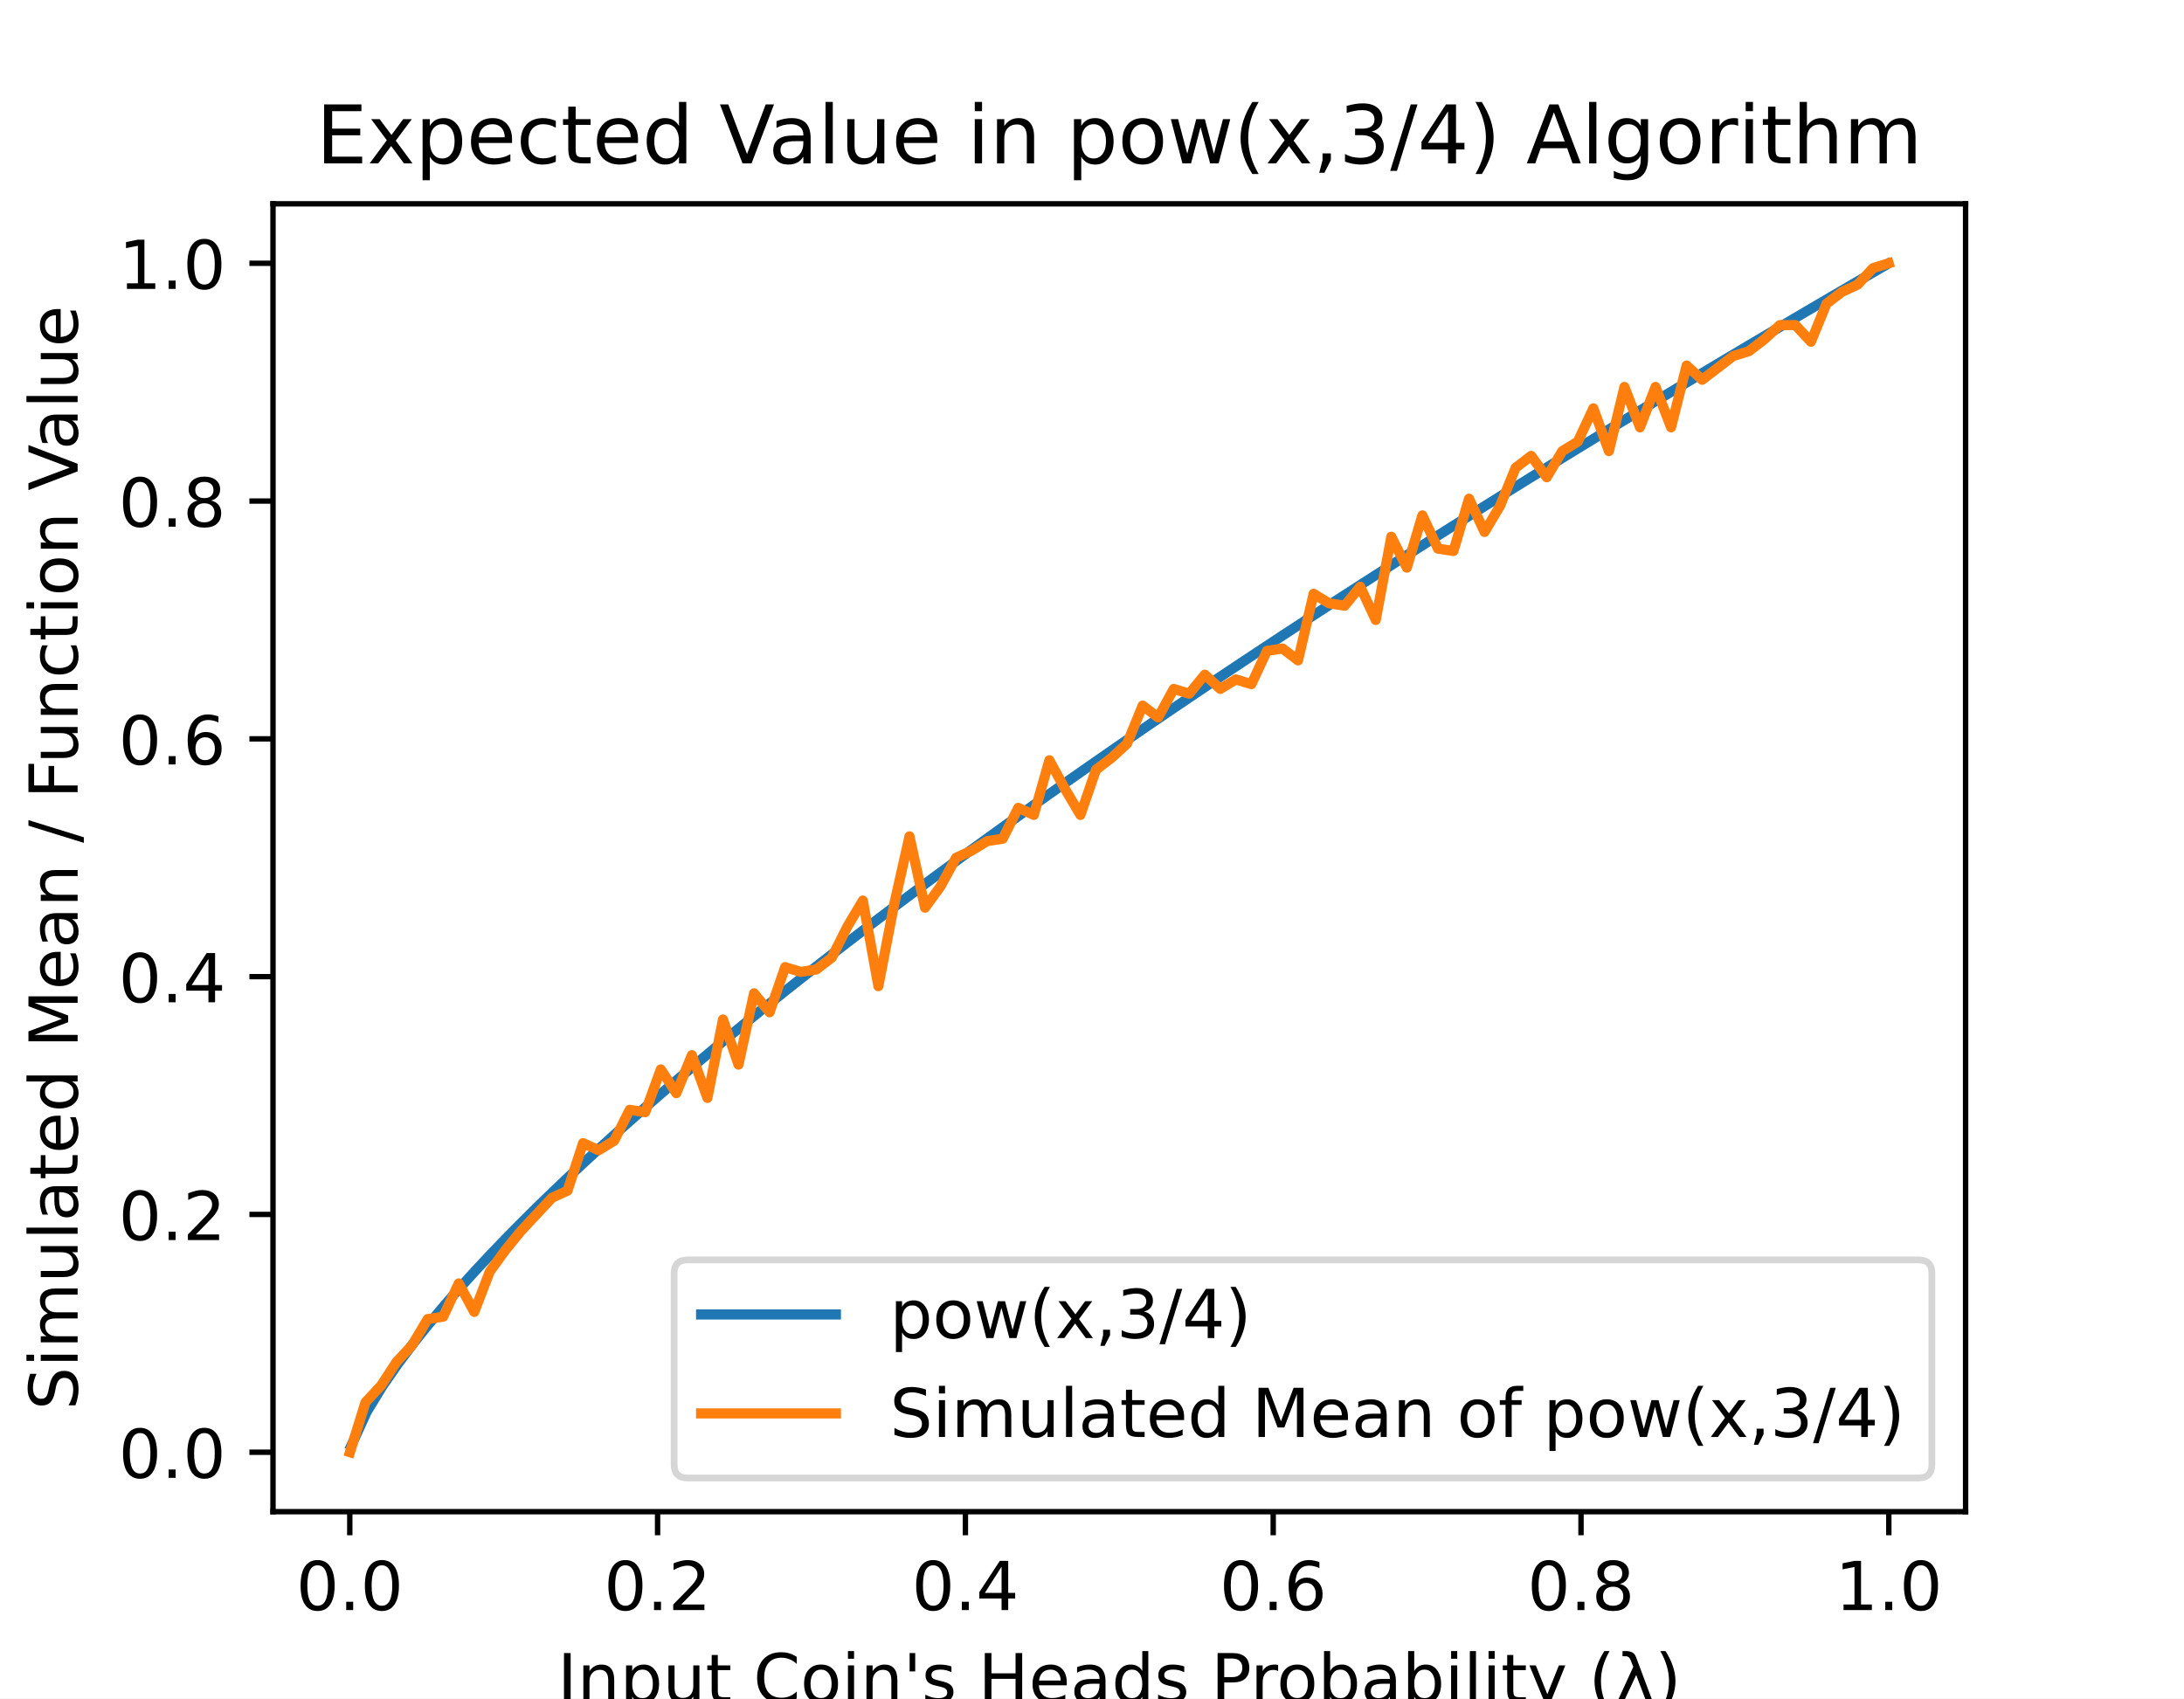
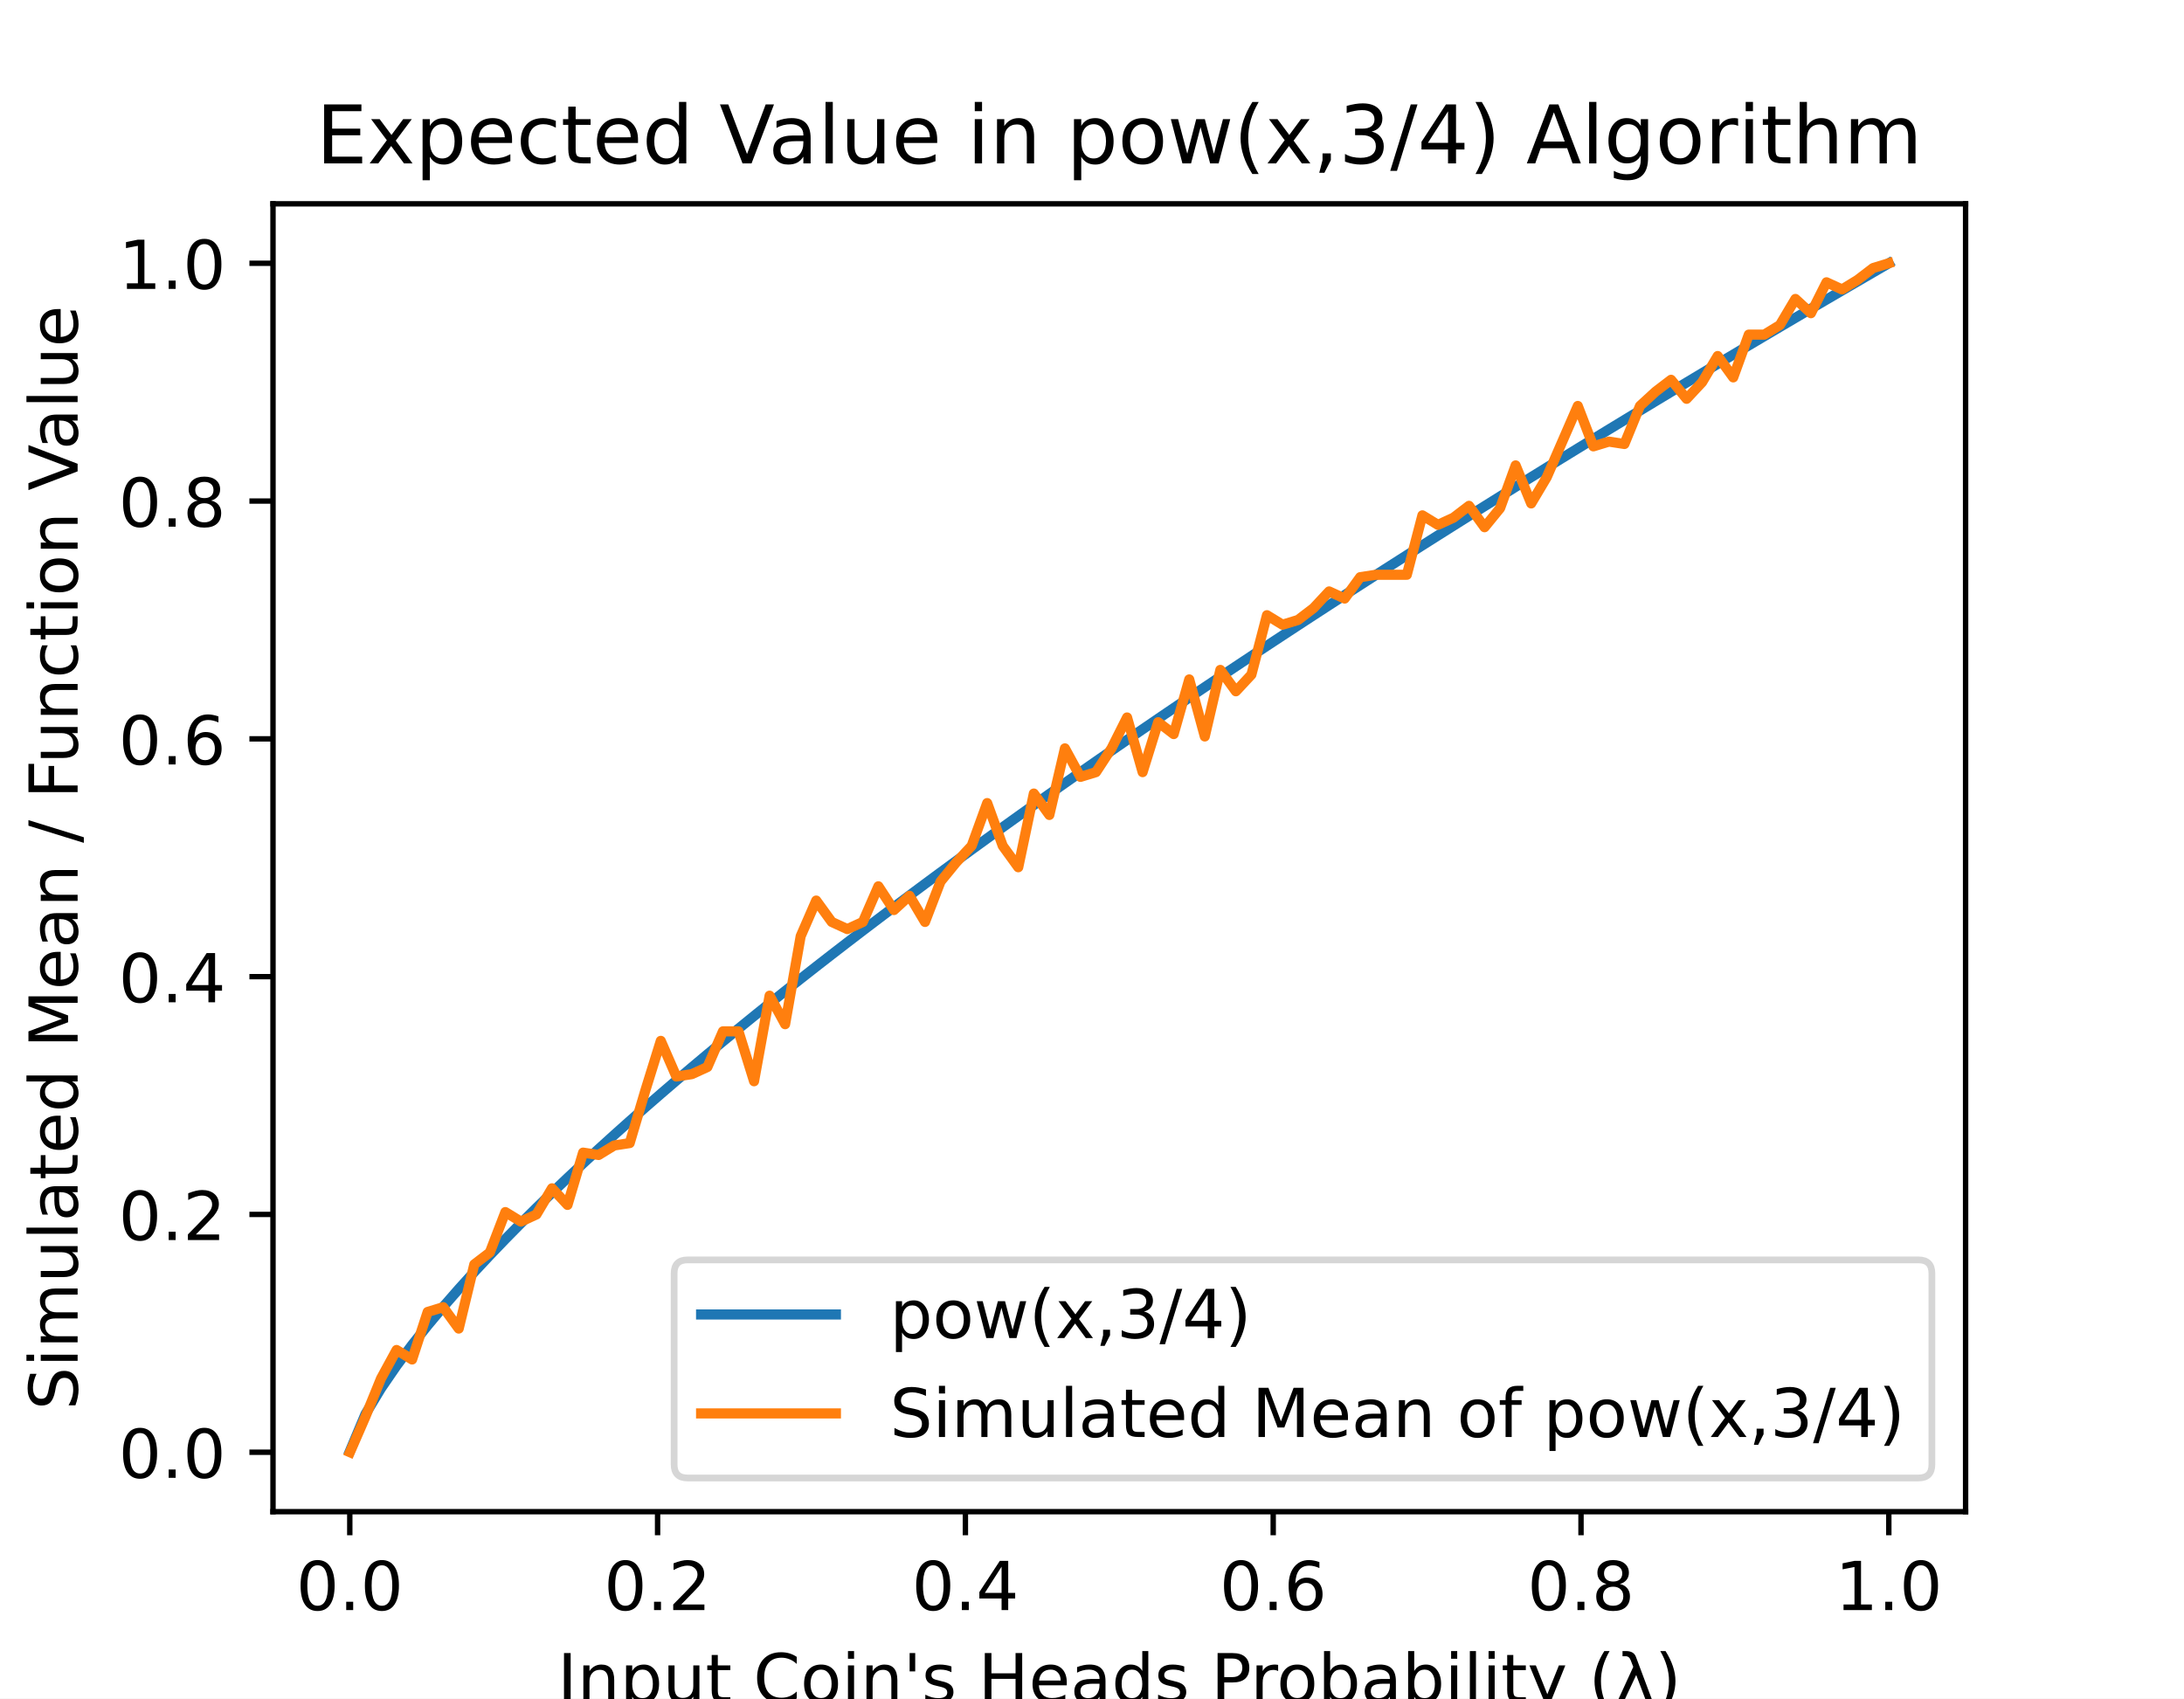
<svg xmlns="http://www.w3.org/2000/svg" xmlns:xlink="http://www.w3.org/1999/xlink" height="252pt" version="1.1" viewBox="0 0 324 252" width="324pt">
  <defs>
    <style type="text/css">
*{stroke-linecap:butt;stroke-linejoin:round;}
  </style>
  </defs>
  <g id="figure_1">
    <g id="patch_1">
      <path d="M 0 252  L 324 252  L 324 0  L 0 0  z " style="fill:#ffffff;" />
    </g>
    <g id="axes_1">
      <g id="patch_2">
        <path d="M 40.5 224.28  L 291.6 224.28  L 291.6 30.24  L 40.5 30.24  z " style="fill:#ffffff;" />
      </g>
      <g id="matplotlib.axis_1">
        <g id="xtick_1">
          <g id="line2d_1">
            <defs>
-               <path d="M 0 0  L 0 3.5  " id="ma2fec115dd" style="stroke:#000000;stroke-width:0.8;" />
+               <path d="M 0 0  L 0 3.5  " id="mbfbdaf0469" style="stroke:#000000;stroke-width:0.8;" />
            </defs>
            <g>
-               <use style="stroke:#000000;stroke-width:0.8;" x="51.891" xlink:href="#ma2fec115dd" y="224.28" />
+               <use style="stroke:#000000;stroke-width:0.8;" x="51.891" xlink:href="#mbfbdaf0469" y="224.28" />
            </g>
          </g>
          <g id="text_1">
            <text style="font-family:DejaVu Sans;font-size:10px;font-style:normal;font-weight:normal;text-anchor:middle;" transform="rotate(-0, 51.89081, 238.8784)" x="51.891" y="238.878">0.0</text>
          </g>
        </g>
        <g id="xtick_2">
          <g id="line2d_2">
            <g>
-               <use style="stroke:#000000;stroke-width:0.8;" x="97.554" xlink:href="#ma2fec115dd" y="224.28" />
+               <use style="stroke:#000000;stroke-width:0.8;" x="97.554" xlink:href="#mbfbdaf0469" y="224.28" />
            </g>
          </g>
          <g id="text_2">
            <text style="font-family:DejaVu Sans;font-size:10px;font-style:normal;font-weight:normal;text-anchor:middle;" transform="rotate(-0, 97.55448, 238.8784)" x="97.554" y="238.878">0.2</text>
          </g>
        </g>
        <g id="xtick_3">
          <g id="line2d_3">
            <g>
-               <use style="stroke:#000000;stroke-width:0.8;" x="143.218" xlink:href="#ma2fec115dd" y="224.28" />
+               <use style="stroke:#000000;stroke-width:0.8;" x="143.218" xlink:href="#mbfbdaf0469" y="224.28" />
            </g>
          </g>
          <g id="text_3">
            <text style="font-family:DejaVu Sans;font-size:10px;font-style:normal;font-weight:normal;text-anchor:middle;" transform="rotate(-0, 143.2182, 238.8784)" x="143.218" y="238.878">0.4</text>
          </g>
        </g>
        <g id="xtick_4">
          <g id="line2d_4">
            <g>
-               <use style="stroke:#000000;stroke-width:0.8;" x="188.882" xlink:href="#ma2fec115dd" y="224.28" />
+               <use style="stroke:#000000;stroke-width:0.8;" x="188.882" xlink:href="#mbfbdaf0469" y="224.28" />
            </g>
          </g>
          <g id="text_4">
            <text style="font-family:DejaVu Sans;font-size:10px;font-style:normal;font-weight:normal;text-anchor:middle;" transform="rotate(-0, 188.8818, 238.8784)" x="188.882" y="238.878">0.6</text>
          </g>
        </g>
        <g id="xtick_5">
          <g id="line2d_5">
            <g>
-               <use style="stroke:#000000;stroke-width:0.8;" x="234.546" xlink:href="#ma2fec115dd" y="224.28" />
+               <use style="stroke:#000000;stroke-width:0.8;" x="234.546" xlink:href="#mbfbdaf0469" y="224.28" />
            </g>
          </g>
          <g id="text_5">
            <text style="font-family:DejaVu Sans;font-size:10px;font-style:normal;font-weight:normal;text-anchor:middle;" transform="rotate(-0, 234.5455, 238.8784)" x="234.546" y="238.878">0.8</text>
          </g>
        </g>
        <g id="xtick_6">
          <g id="line2d_6">
            <g>
-               <use style="stroke:#000000;stroke-width:0.8;" x="280.209" xlink:href="#ma2fec115dd" y="224.28" />
+               <use style="stroke:#000000;stroke-width:0.8;" x="280.209" xlink:href="#mbfbdaf0469" y="224.28" />
            </g>
          </g>
          <g id="text_6">
            <text style="font-family:DejaVu Sans;font-size:10px;font-style:normal;font-weight:normal;text-anchor:middle;" transform="rotate(-0, 280.2092, 238.8784)" x="280.209" y="238.878">1.0</text>
          </g>
        </g>
        <g id="text_7">
          <text style="font-family:DejaVu Sans;font-size:10px;font-style:normal;font-weight:normal;text-anchor:middle;" transform="rotate(-0, 166.05, 252.5566)" x="166.05" y="252.557">Input Coin's Heads Probability (λ)</text>
        </g>
      </g>
      <g id="matplotlib.axis_2">
        <g id="ytick_1">
          <g id="line2d_7">
            <defs>
-               <path d="M 0 0  L -3.5 0  " id="m27b5e2972a" style="stroke:#000000;stroke-width:0.8;" />
+               <path d="M 0 0  L -3.5 0  " id="md0194ca90a" style="stroke:#000000;stroke-width:0.8;" />
            </defs>
            <g>
-               <use style="stroke:#000000;stroke-width:0.8;" x="40.5" xlink:href="#m27b5e2972a" y="215.46" />
+               <use style="stroke:#000000;stroke-width:0.8;" x="40.5" xlink:href="#md0194ca90a" y="215.46" />
            </g>
          </g>
          <g id="text_8">
            <text style="font-family:DejaVu Sans;font-size:10px;font-style:normal;font-weight:normal;text-anchor:end;" transform="rotate(-0, 33.5, 219.2592)" x="33.5" y="219.259">0.0</text>
          </g>
        </g>
        <g id="ytick_2">
          <g id="line2d_8">
            <g>
-               <use style="stroke:#000000;stroke-width:0.8;" x="40.5" xlink:href="#m27b5e2972a" y="180.18" />
+               <use style="stroke:#000000;stroke-width:0.8;" x="40.5" xlink:href="#md0194ca90a" y="180.18" />
            </g>
          </g>
          <g id="text_9">
            <text style="font-family:DejaVu Sans;font-size:10px;font-style:normal;font-weight:normal;text-anchor:end;" transform="rotate(-0, 33.5, 183.9792)" x="33.5" y="183.979">0.2</text>
          </g>
        </g>
        <g id="ytick_3">
          <g id="line2d_9">
            <g>
-               <use style="stroke:#000000;stroke-width:0.8;" x="40.5" xlink:href="#m27b5e2972a" y="144.9" />
+               <use style="stroke:#000000;stroke-width:0.8;" x="40.5" xlink:href="#md0194ca90a" y="144.9" />
            </g>
          </g>
          <g id="text_10">
            <text style="font-family:DejaVu Sans;font-size:10px;font-style:normal;font-weight:normal;text-anchor:end;" transform="rotate(-0, 33.5, 148.6992)" x="33.5" y="148.699">0.4</text>
          </g>
        </g>
        <g id="ytick_4">
          <g id="line2d_10">
            <g>
-               <use style="stroke:#000000;stroke-width:0.8;" x="40.5" xlink:href="#m27b5e2972a" y="109.62" />
+               <use style="stroke:#000000;stroke-width:0.8;" x="40.5" xlink:href="#md0194ca90a" y="109.62" />
            </g>
          </g>
          <g id="text_11">
            <text style="font-family:DejaVu Sans;font-size:10px;font-style:normal;font-weight:normal;text-anchor:end;" transform="rotate(-0, 33.5, 113.4192)" x="33.5" y="113.419">0.6</text>
          </g>
        </g>
        <g id="ytick_5">
          <g id="line2d_11">
            <g>
-               <use style="stroke:#000000;stroke-width:0.8;" x="40.5" xlink:href="#m27b5e2972a" y="74.34" />
+               <use style="stroke:#000000;stroke-width:0.8;" x="40.5" xlink:href="#md0194ca90a" y="74.34" />
            </g>
          </g>
          <g id="text_12">
            <text style="font-family:DejaVu Sans;font-size:10px;font-style:normal;font-weight:normal;text-anchor:end;" transform="rotate(-0, 33.5, 78.13922)" x="33.5" y="78.139">0.8</text>
          </g>
        </g>
        <g id="ytick_6">
          <g id="line2d_12">
            <g>
-               <use style="stroke:#000000;stroke-width:0.8;" x="40.5" xlink:href="#m27b5e2972a" y="39.06" />
+               <use style="stroke:#000000;stroke-width:0.8;" x="40.5" xlink:href="#md0194ca90a" y="39.06" />
            </g>
          </g>
          <g id="text_13">
            <text style="font-family:DejaVu Sans;font-size:10px;font-style:normal;font-weight:normal;text-anchor:end;" transform="rotate(-0, 33.5, 42.85922)" x="33.5" y="42.859">1.0</text>
          </g>
        </g>
        <g id="text_14">
          <text style="font-family:DejaVu Sans;font-size:10px;font-style:normal;font-weight:normal;text-anchor:middle;" transform="rotate(-90, 11.51719, 127.26)" x="11.517" y="127.26">Simulated Mean / Function Value</text>
        </g>
      </g>
      <g id="line2d_13">
-         <path clip-path="url(#paa9439c46a)" d="M 52.119 214.468  L 54.421 209.435  L 56.722 205.673  L 59.024 202.351  L 61.326 199.292  L 63.627 196.417  L 65.929 193.679  L 68.231 191.052  L 70.532 188.517  L 72.834 186.058  L 75.135 183.667  L 77.437 181.334  L 79.739 179.053  L 82.04 176.819  L 84.342 174.627  L 86.644 172.473  L 88.945 170.355  L 91.247 168.27  L 93.549 166.215  L 95.85 164.188  L 98.152 162.187  L 100.453 160.212  L 102.755 158.259  L 105.057 156.329  L 107.358 154.419  L 109.66 152.529  L 111.962 150.658  L 114.263 148.804  L 116.565 146.968  L 118.867 145.148  L 121.168 143.343  L 123.47 141.554  L 125.771 139.778  L 128.073 138.017  L 130.375 136.269  L 132.676 134.533  L 134.978 132.81  L 137.28 131.099  L 139.581 129.399  L 141.883 127.71  L 144.184 126.032  L 146.486 124.365  L 148.788 122.708  L 151.089 121.06  L 153.391 119.422  L 155.693 117.793  L 157.994 116.174  L 160.296 114.563  L 162.598 112.96  L 164.899 111.366  L 167.201 109.78  L 169.502 108.202  L 171.804 106.631  L 174.106 105.068  L 176.407 103.513  L 178.709 101.964  L 181.011 100.423  L 183.312 98.888  L 185.614 97.361  L 187.916 95.839  L 190.217 94.324  L 192.519 92.816  L 194.82 91.313  L 197.122 89.817  L 199.424 88.327  L 201.725 86.842  L 204.027 85.363  L 206.329 83.89  L 208.63 82.422  L 210.932 80.959  L 213.233 79.502  L 215.535 78.05  L 217.837 76.603  L 220.138 75.161  L 222.44 73.724  L 224.742 72.292  L 227.043 70.864  L 229.345 69.442  L 231.647 68.023  L 233.948 66.61  L 236.25 65.201  L 238.551 63.796  L 240.853 62.396  L 243.155 60.999  L 245.456 59.607  L 247.758 58.22  L 250.06 56.836  L 252.361 55.456  L 254.663 54.08  L 256.965 52.708  L 259.266 51.34  L 261.568 49.976  L 263.869 48.615  L 266.171 47.259  L 268.473 45.905  L 270.774 44.556  L 273.076 43.21  L 275.378 41.867  L 277.679 40.528  L 279.981 39.192  " style="fill:none;stroke:#1f77b4;stroke-linecap:square;stroke-width:1.5;" />
+         <path clip-path="url(#pccea6dd21d)" d="M 51.914 215.284  L 54.219 209.799  L 56.525 205.974  L 58.831 202.618  L 61.137 199.536  L 63.443 196.642  L 65.748 193.89  L 68.054 191.25  L 70.36 188.704  L 72.666 186.236  L 74.971 183.835  L 77.277 181.494  L 79.583 179.206  L 81.889 176.964  L 84.195 174.766  L 86.5 172.606  L 88.806 170.482  L 91.112 168.391  L 93.418 166.331  L 95.724 164.299  L 98.029 162.293  L 100.335 160.313  L 102.641 158.355  L 104.947 156.42  L 107.252 154.506  L 109.558 152.612  L 111.864 150.737  L 114.17 148.879  L 116.476 147.039  L 118.781 145.215  L 121.087 143.406  L 123.393 141.613  L 125.699 139.834  L 128.005 138.069  L 130.31 136.317  L 132.616 134.578  L 134.922 132.852  L 137.228 131.137  L 139.533 129.434  L 141.839 127.742  L 144.145 126.061  L 146.451 124.39  L 148.757 122.73  L 151.062 121.079  L 153.368 119.438  L 155.674 117.806  L 157.98 116.184  L 160.286 114.57  L 162.591 112.964  L 164.897 111.367  L 167.203 109.778  L 169.509 108.198  L 171.814 106.624  L 174.12 105.059  L 176.426 103.5  L 178.732 101.949  L 181.038 100.405  L 183.343 98.868  L 185.649 97.337  L 187.955 95.813  L 190.261 94.296  L 192.567 92.785  L 194.872 91.28  L 197.178 89.781  L 199.484 88.288  L 201.79 86.801  L 204.095 85.319  L 206.401 83.843  L 208.707 82.373  L 211.013 80.908  L 213.319 79.448  L 215.624 77.994  L 217.93 76.544  L 220.236 75.1  L 222.542 73.661  L 224.848 72.226  L 227.153 70.796  L 229.459 69.371  L 231.765 67.951  L 234.071 66.535  L 236.376 65.123  L 238.682 63.716  L 240.988 62.314  L 243.294 60.915  L 245.6 59.521  L 247.905 58.131  L 250.211 56.745  L 252.517 55.363  L 254.823 53.985  L 257.129 52.611  L 259.434 51.24  L 261.74 49.874  L 264.046 48.511  L 266.352 47.152  L 268.657 45.797  L 270.963 44.445  L 273.269 43.097  L 275.575 41.752  L 277.881 40.411  L 280.186 39.073  " style="fill:none;stroke:#1f77b4;stroke-linecap:square;stroke-width:1.5;" />
      </g>
      <g id="line2d_14">
-         <path clip-path="url(#paa9439c46a)" d="M 51.914 215.46  L 54.219 208.051  L 56.525 205.582  L 58.831 202.054  L 61.137 199.584  L 63.443 195.703  L 65.748 195.35  L 68.054 190.411  L 70.36 194.645  L 72.666 188.647  L 74.971 185.472  L 77.277 182.65  L 79.583 180.18  L 81.889 177.71  L 84.195 176.652  L 86.5 169.596  L 88.806 170.654  L 91.112 169.243  L 93.418 164.657  L 95.724 165.01  L 98.029 158.659  L 100.335 162.187  L 102.641 156.542  L 104.947 162.893  L 107.252 151.25  L 109.558 157.954  L 111.864 147.37  L 114.17 150.192  L 116.476 143.489  L 118.781 144.194  L 121.087 143.842  L 123.393 142.078  L 125.699 137.491  L 128.005 133.61  L 130.31 146.311  L 132.616 134.316  L 134.922 124.085  L 137.228 134.669  L 139.533 131.494  L 141.839 127.26  L 144.145 126.202  L 146.451 124.79  L 148.757 124.438  L 151.062 119.851  L 153.368 120.91  L 155.674 112.795  L 157.98 117.029  L 160.286 120.91  L 162.591 114.206  L 164.897 112.442  L 167.203 110.326  L 169.509 104.681  L 171.814 106.445  L 174.12 102.211  L 176.426 102.917  L 178.732 100.094  L 181.038 102.211  L 183.343 100.8  L 185.649 101.506  L 187.955 96.566  L 190.261 96.214  L 192.567 97.978  L 194.872 88.099  L 197.178 89.51  L 199.484 89.863  L 201.79 87.041  L 204.095 91.98  L 206.401 79.632  L 208.707 84.218  L 211.013 76.457  L 213.319 81.396  L 215.624 81.749  L 217.93 73.987  L 220.236 78.926  L 222.542 75.046  L 224.848 69.401  L 227.153 67.637  L 229.459 70.812  L 231.765 66.931  L 234.071 65.52  L 236.376 60.581  L 238.682 66.931  L 240.988 57.406  L 243.294 63.403  L 245.6 57.406  L 247.905 63.403  L 250.211 54.23  L 252.517 56.347  L 254.823 54.583  L 257.129 52.819  L 259.434 52.114  L 261.74 50.35  L 264.046 48.233  L 266.352 48.233  L 268.657 50.702  L 270.963 45.058  L 273.269 43.294  L 275.575 42.235  L 277.881 39.766  L 280.186 39.06  " style="fill:none;stroke:#ff7f0e;stroke-linecap:square;stroke-width:1.5;" />
+         <path clip-path="url(#pccea6dd21d)" d="M 51.914 215.46  L 54.219 210.168  L 56.525 204.523  L 58.831 200.29  L 61.137 201.701  L 63.443 194.645  L 65.748 193.939  L 68.054 197.114  L 70.36 187.589  L 72.666 185.825  L 74.971 179.827  L 77.277 181.238  L 79.583 180.18  L 81.889 176.299  L 84.195 178.769  L 86.5 171.007  L 88.806 171.36  L 91.112 169.949  L 93.418 169.596  L 95.724 161.834  L 98.029 154.426  L 100.335 159.718  L 102.641 159.365  L 104.947 158.306  L 107.252 153.014  L 109.558 153.014  L 111.864 160.423  L 114.17 147.722  L 116.476 151.956  L 118.781 138.902  L 121.087 133.61  L 123.393 136.786  L 125.699 137.844  L 128.005 136.786  L 130.31 131.494  L 132.616 135.022  L 134.922 132.905  L 137.228 136.786  L 139.533 130.788  L 141.839 127.966  L 144.145 125.496  L 146.451 119.146  L 148.757 125.496  L 151.062 128.671  L 153.368 117.734  L 155.674 120.91  L 157.98 111.031  L 160.286 115.265  L 162.591 114.559  L 164.897 111.031  L 167.203 106.445  L 169.509 114.559  L 171.814 107.15  L 174.12 108.914  L 176.426 100.8  L 178.732 109.267  L 181.038 99.389  L 183.343 102.564  L 185.649 100.094  L 187.955 91.274  L 190.261 92.686  L 192.567 91.98  L 194.872 90.216  L 197.178 87.746  L 199.484 88.805  L 201.79 85.63  L 204.095 85.277  L 206.401 85.277  L 208.707 85.277  L 211.013 76.457  L 213.319 77.868  L 215.624 76.81  L 217.93 75.046  L 220.236 78.221  L 222.542 75.398  L 224.848 69.048  L 227.153 74.693  L 229.459 70.812  L 231.765 65.52  L 234.071 60.228  L 236.376 66.226  L 238.682 65.52  L 240.988 65.873  L 243.294 60.228  L 245.6 58.111  L 247.905 56.347  L 250.211 59.17  L 252.517 56.7  L 254.823 52.819  L 257.129 55.994  L 259.434 49.644  L 261.74 49.644  L 264.046 48.233  L 266.352 44.352  L 268.657 46.469  L 270.963 41.882  L 273.269 42.941  L 275.575 41.53  L 277.881 39.766  L 280.186 39.06  " style="fill:none;stroke:#ff7f0e;stroke-linecap:square;stroke-width:1.5;" />
      </g>
      <g id="patch_3">
        <path d="M 40.5 224.28  L 40.5 30.24  " style="fill:none;stroke:#000000;stroke-linecap:square;stroke-linejoin:miter;stroke-width:0.8;" />
      </g>
      <g id="patch_4">
        <path d="M 291.6 224.28  L 291.6 30.24  " style="fill:none;stroke:#000000;stroke-linecap:square;stroke-linejoin:miter;stroke-width:0.8;" />
      </g>
      <g id="patch_5">
        <path d="M 40.5 224.28  L 291.6 224.28  " style="fill:none;stroke:#000000;stroke-linecap:square;stroke-linejoin:miter;stroke-width:0.8;" />
      </g>
      <g id="patch_6">
        <path d="M 40.5 30.24  L 291.6 30.24  " style="fill:none;stroke:#000000;stroke-linecap:square;stroke-linejoin:miter;stroke-width:0.8;" />
      </g>
      <g id="text_15">
        <text style="font-family:DejaVu Sans;font-size:12px;font-style:normal;font-weight:normal;text-anchor:middle;" transform="rotate(-0, 166.05, 24.24)" x="166.05" y="24.24">Expected Value in pow(x,3/4) Algorithm</text>
      </g>
      <g id="legend_1">
        <g id="patch_7">
          <path d="M 102.008 219.28  L 284.6 219.28  Q 286.6 219.28 286.6 217.28  L 286.6 188.924  Q 286.6 186.924 284.6 186.924  L 102.008 186.924  Q 100.008 186.924 100.008 188.924  L 100.008 217.28  Q 100.008 219.28 102.008 219.28  z " style="fill:#ffffff;opacity:0.8;stroke:#cccccc;stroke-linejoin:miter;" />
        </g>
        <g id="line2d_15">
          <path d="M 104.008 195.022  L 124.008 195.022  " style="fill:none;stroke:#1f77b4;stroke-linecap:square;stroke-width:1.5;" />
        </g>
        <g id="line2d_16" />
        <g id="text_16">
          <text style="font-family:DejaVu Sans;font-size:10px;font-style:normal;font-weight:normal;text-anchor:start;" transform="rotate(-0, 132.0078, 198.5222)" x="132.008" y="198.522">pow(x,3/4)</text>
        </g>
        <g id="line2d_17">
          <path d="M 104.008 209.7  L 124.008 209.7  " style="fill:none;stroke:#ff7f0e;stroke-linecap:square;stroke-width:1.5;" />
        </g>
        <g id="line2d_18" />
        <g id="text_17">
          <text style="font-family:DejaVu Sans;font-size:10px;font-style:normal;font-weight:normal;text-anchor:start;" transform="rotate(-0, 132.0078, 213.2003)" x="132.008" y="213.2">Simulated Mean of pow(x,3/4)</text>
        </g>
      </g>
    </g>
  </g>
  <defs>
-     <clipPath id="paa9439c46a">
+     <clipPath id="pccea6dd21d">
      <rect height="194.04" width="251.1" x="40.5" y="30.24" />
    </clipPath>
  </defs>
</svg>
